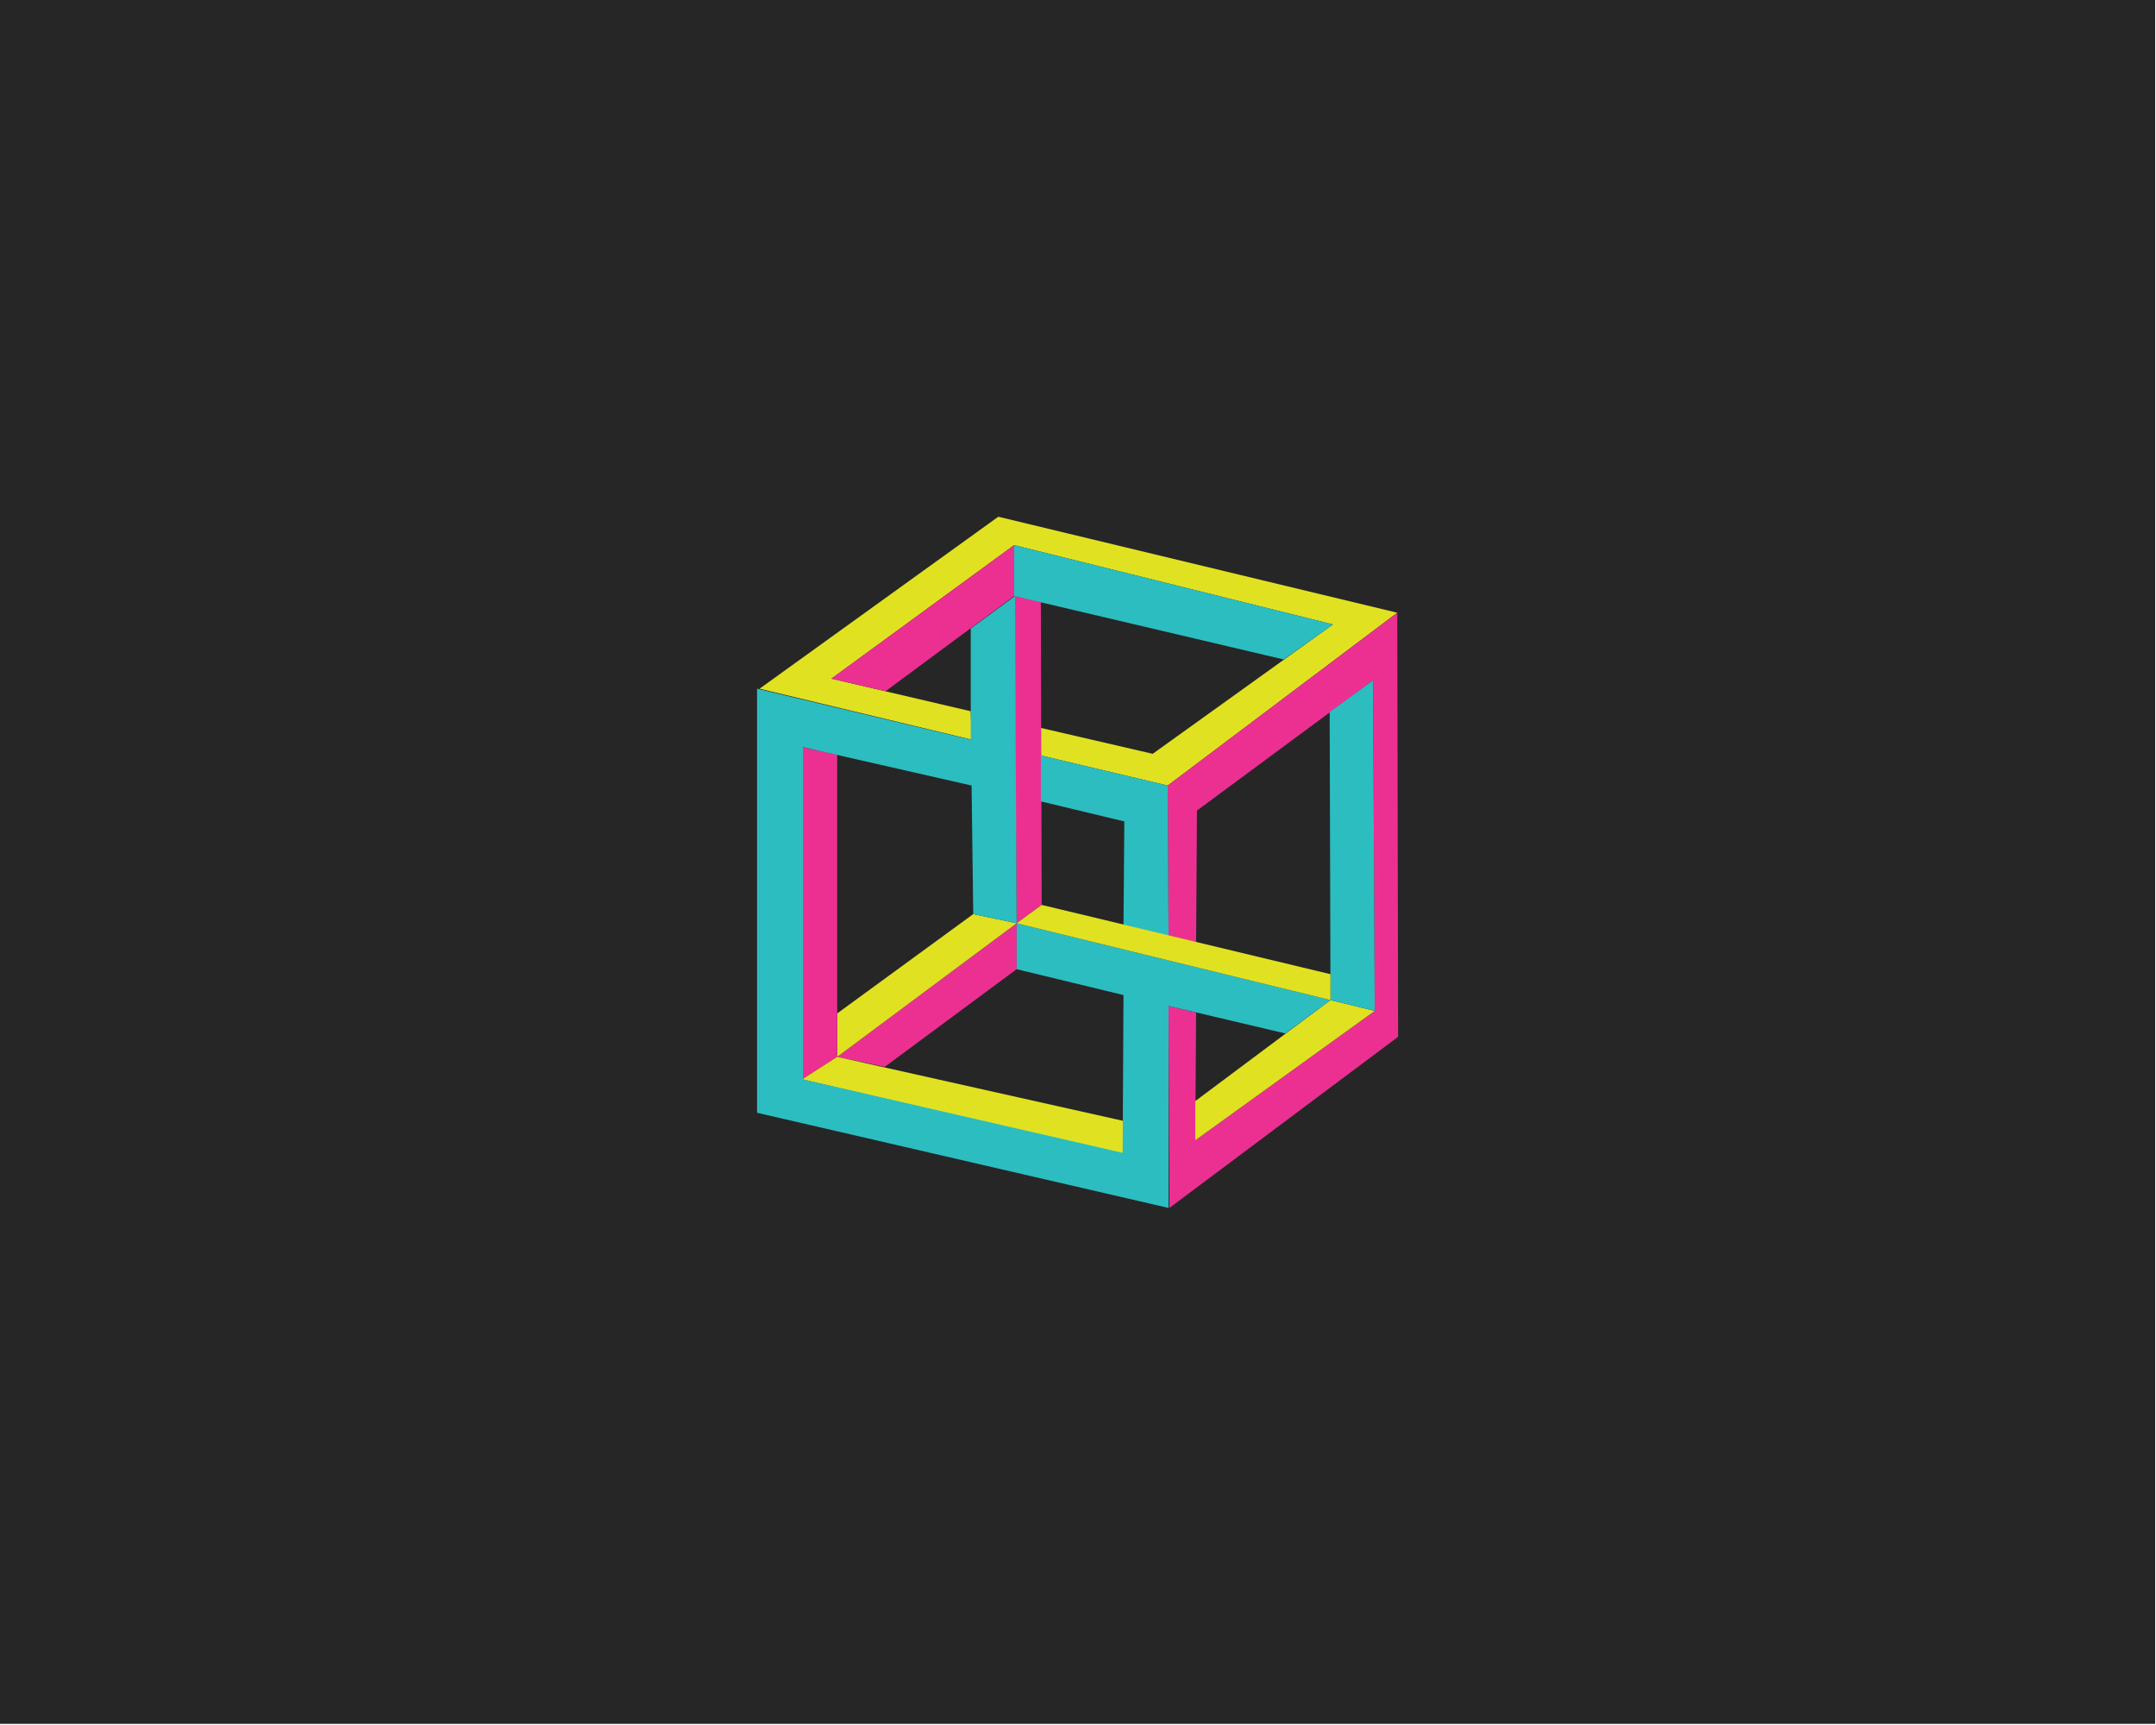
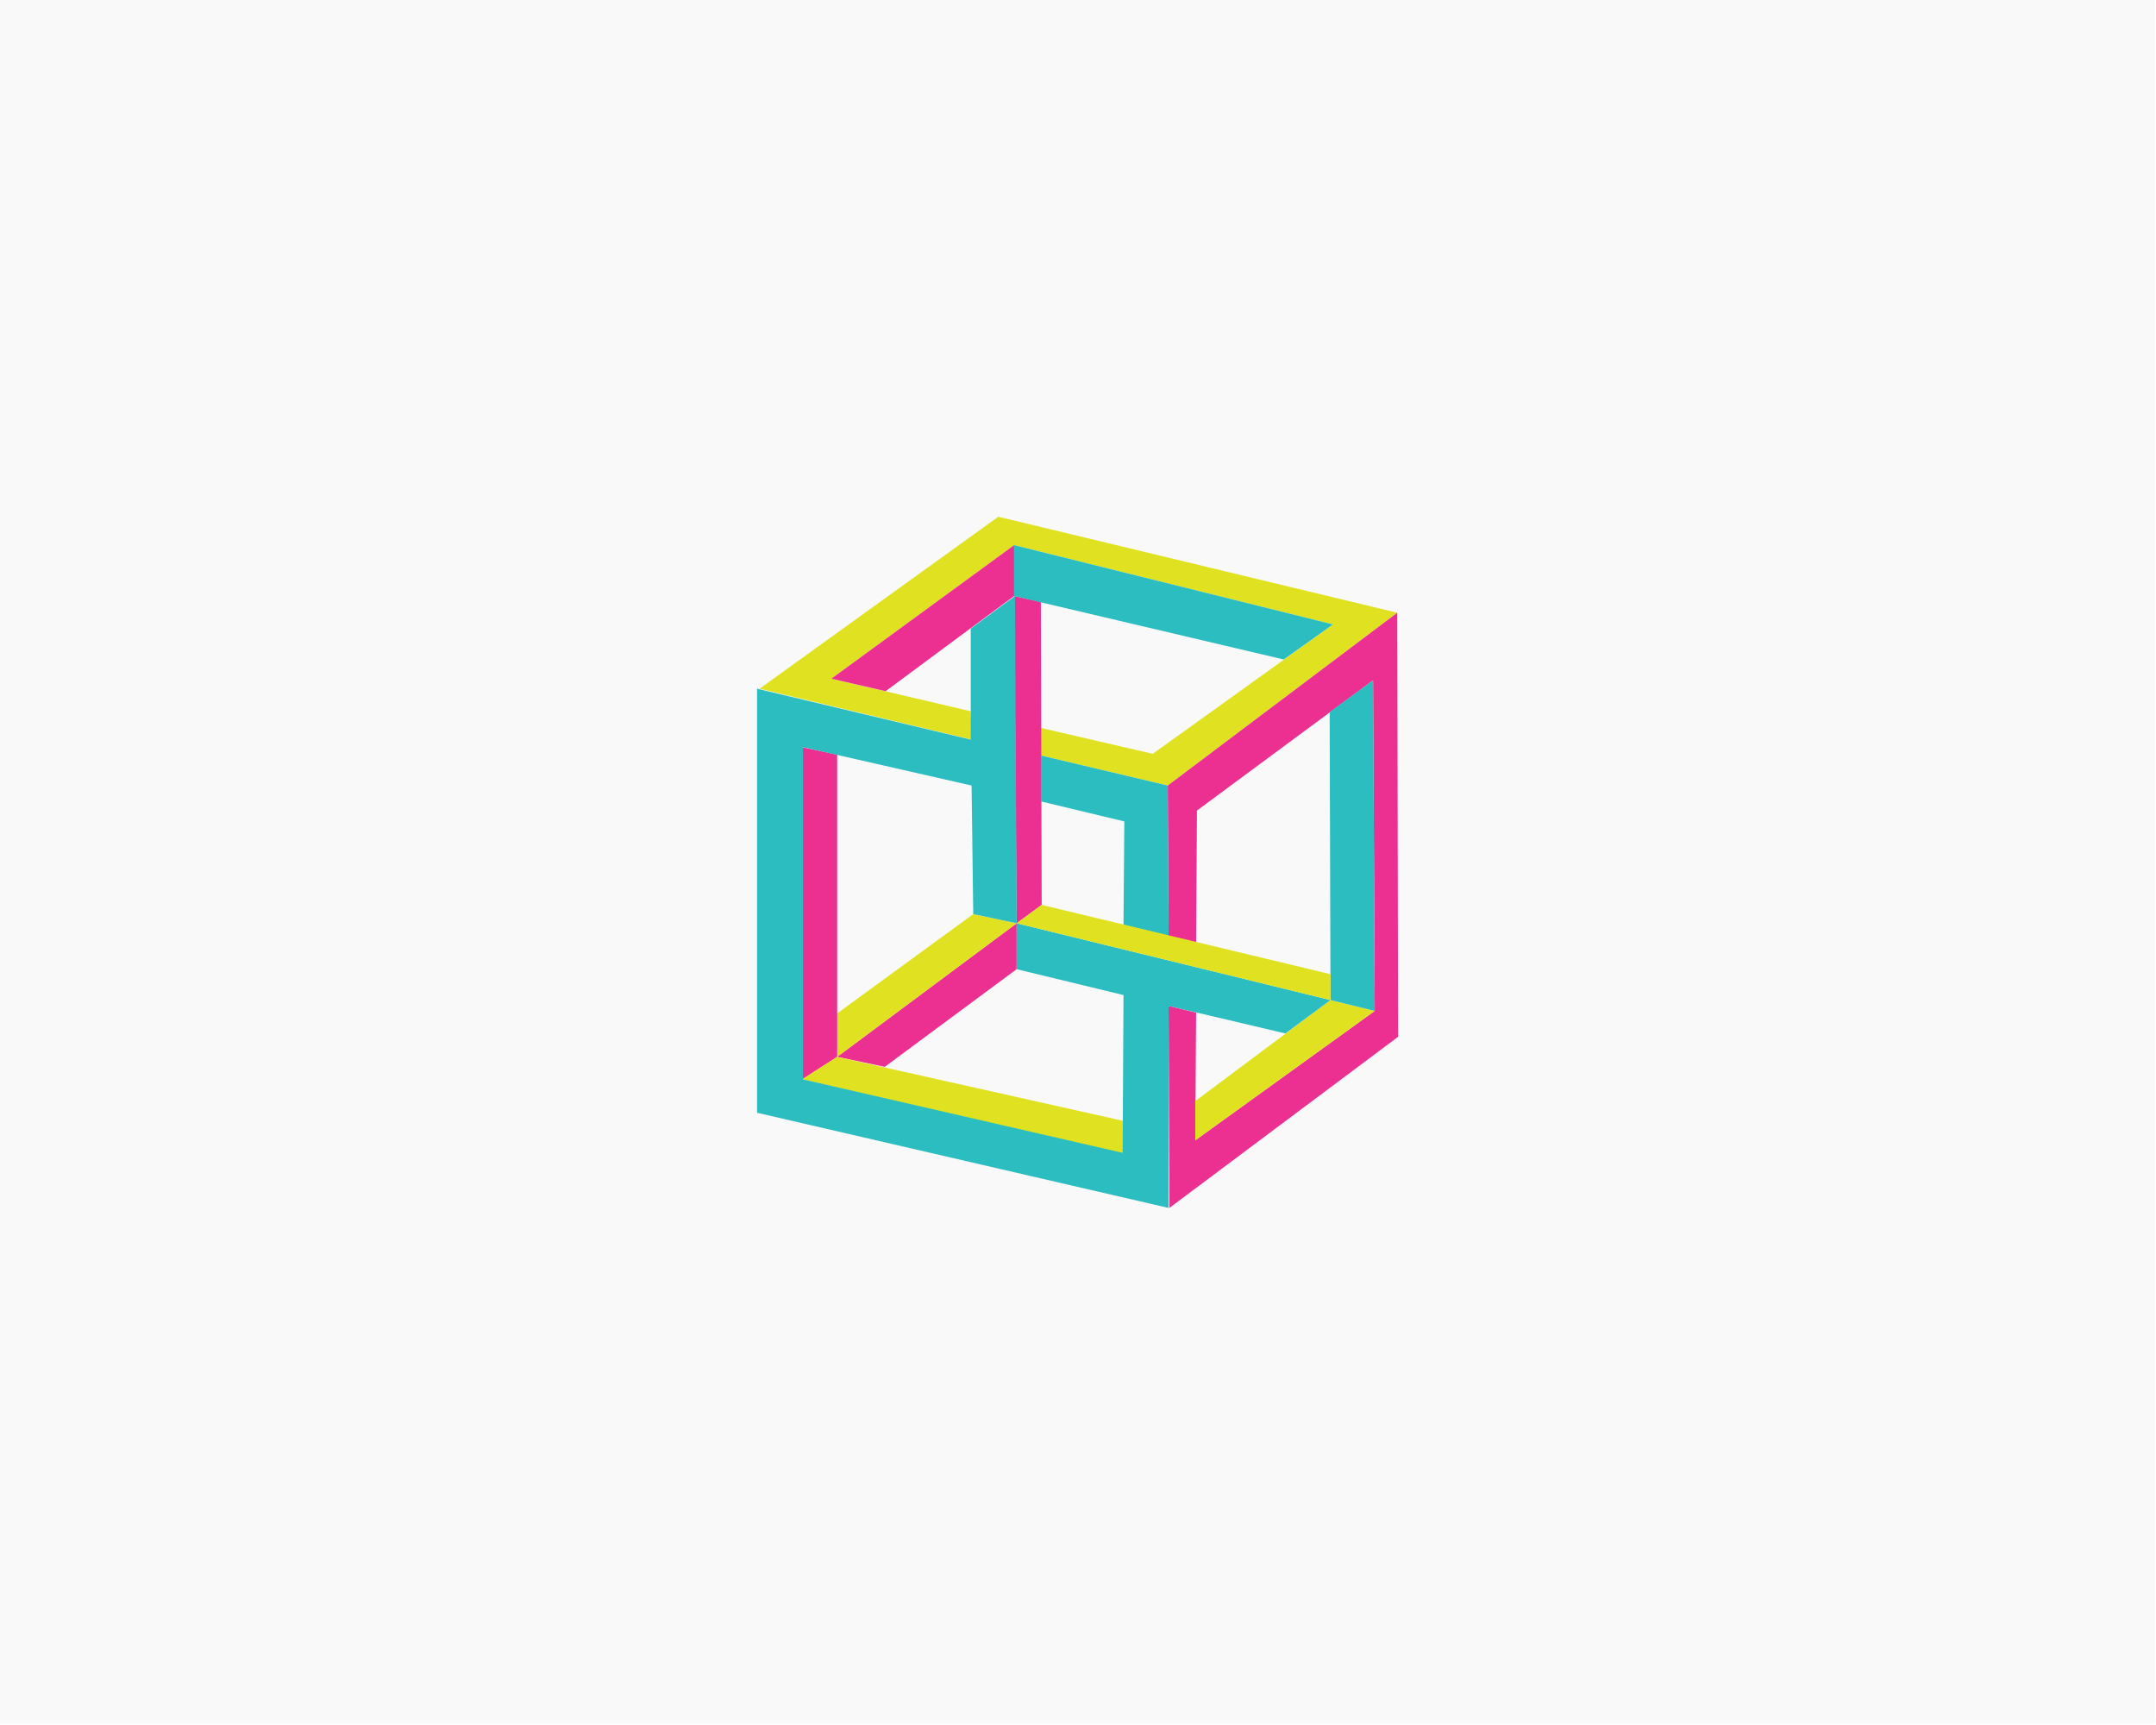
<svg xmlns="http://www.w3.org/2000/svg" version="1.1" id="Layer_1" x="0px" y="0px" viewBox="0 0 258.3 206.6" style="enable-background:new 0 0 258.3 206.6;" xml:space="preserve">
  <style type="text/css">
- 	.st0{fill:#262626;}
+ 	.st0{fill:#F9F9F9;}
	.st1{fill:#E0E221;}
	.st2{fill:#EC3092;}
	.st3{fill:#2CBDC0;}
</style>
  <g>
    <path class="st0" d="M-0.1-0.2v206.7h258.3V-0.2C258.1-0.2-0.1-0.2-0.1-0.2z" />
  </g>
  <g id="XMLID_5_">
    <g id="XMLID_184_">
      <polygon id="XMLID_558_" class="st1" points="121.5,65.3 99.6,81.3 116.3,85.2 116.4,88.6 91,82.5 119.6,61.9 167.4,73.4     139.9,94.1 124.7,90.5 124.7,87.2 138.1,90.3 159.7,74.8   " />
      <path id="XMLID_473_" class="st2" d="M167.4,73.4l-27.5,20.7l0.1,18l3.3,0.8l0.1-15.8l21.1-15.6l0.2,39.6l-21.5,15.5l0.1-15.3    l-3.3-0.8l0.1,24.2l27.4-20.5L167.4,73.4z" />
      <polygon id="XMLID_472_" class="st1" points="143.2,136.6 164.7,121.1 159.4,119.8 143.2,131.9   " />
      <polygon id="XMLID_1_" class="st3" points="159.4,119.8 159.3,85.3 164.5,81.5 164.7,121.1   " />
      <polygon id="XMLID_246_" class="st2" points="99.6,81.3 121.5,65.3 121.5,71.4 106.1,82.8   " />
      <polygon id="XMLID_193_" class="st2" points="124.7,72.1 121.5,71.4 121.8,110.6 124.8,108.4   " />
      <polygon id="XMLID_192_" class="st3" points="121.5,65.3 121.5,71.4 153.8,79 159.7,74.8   " />
      <polygon id="XMLID_191_" class="st3" points="134.7,98.4 124.7,96 124.7,90.5 139.9,94.1 140,112.1 134.6,110.8   " />
      <polygon id="XMLID_190_" class="st2" points="121.8,116.1 121.8,110.6 100.3,126.6 106,127.8   " />
      <polygon id="XMLID_189_" class="st1" points="121.8,110.6 100.3,126.6 100.3,121.4 116.6,109.5   " />
      <polygon id="XMLID_188_" class="st2" points="100.3,126.6 96.1,129.3 96.1,89.5 100.3,90.4   " />
      <polygon id="XMLID_187_" class="st1" points="96.1,129.3 100.3,126.6 134.7,134.3 134.7,138.3   " />
      <polygon id="XMLID_186_" class="st3" points="159.4,119.8 121.8,110.6 121.8,116.1 134.6,119.2 134.5,138.1 96.2,129.3 96.2,89.5     116.4,94.1 116.6,109.5 121.8,110.6 121.6,71.4 116.3,75.3 116.3,88.6 90.7,82.5 90.7,133.3 140,144.7 140,120.5 154,123.8   " />
      <polygon id="XMLID_185_" class="st1" points="124.8,108.4 121.8,110.6 159.4,119.8 159.4,116.7   " />
    </g>
  </g>
</svg>
